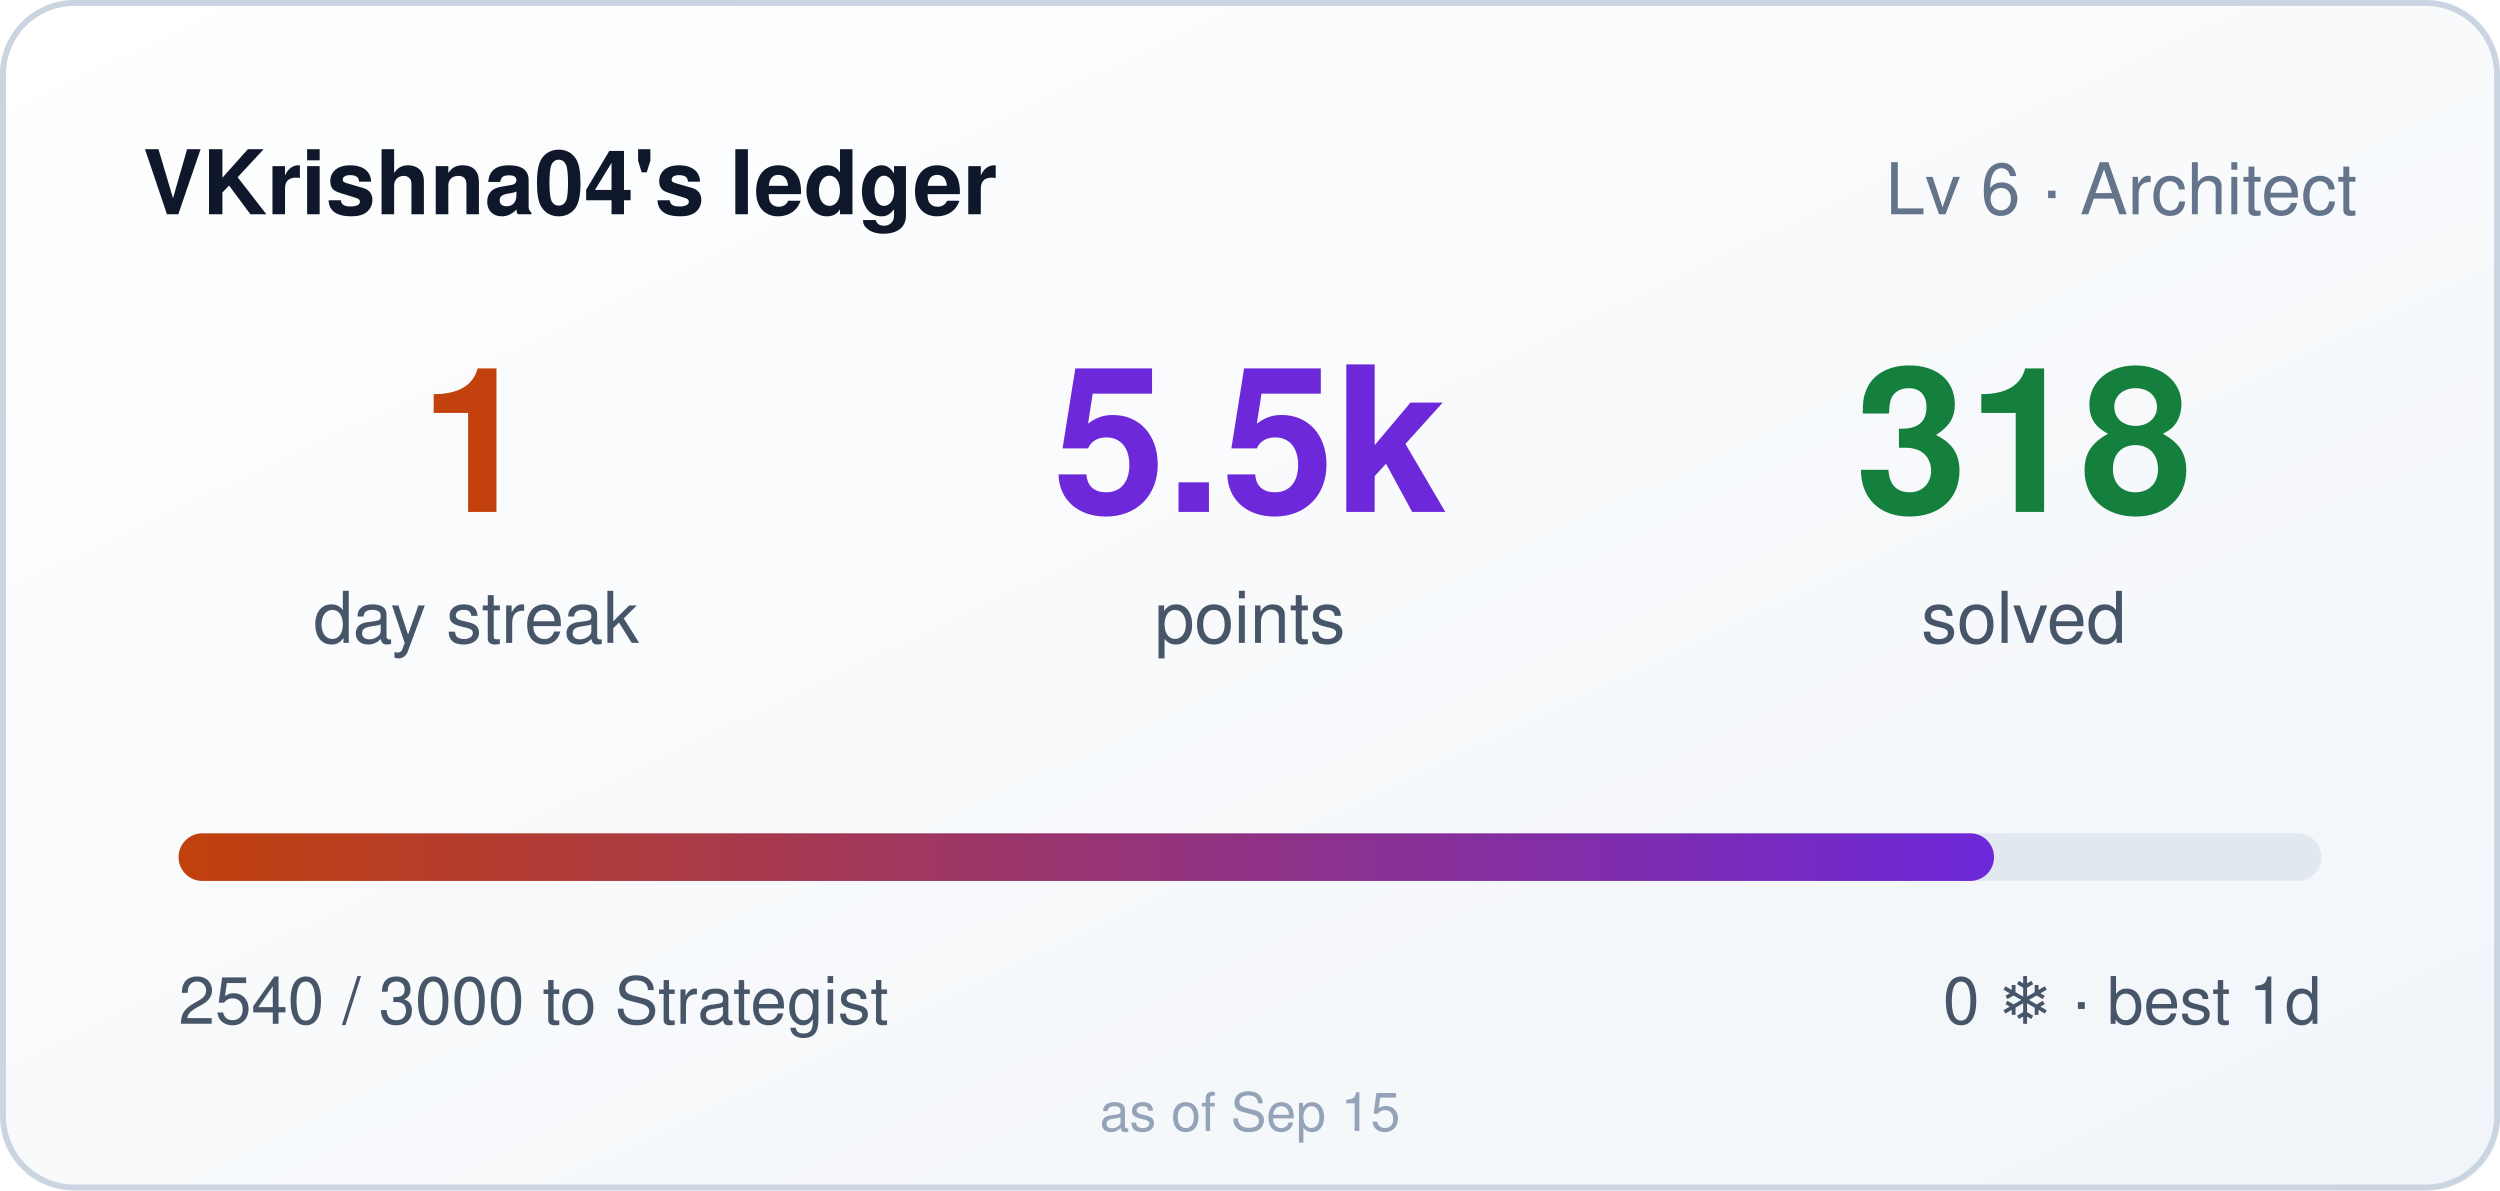
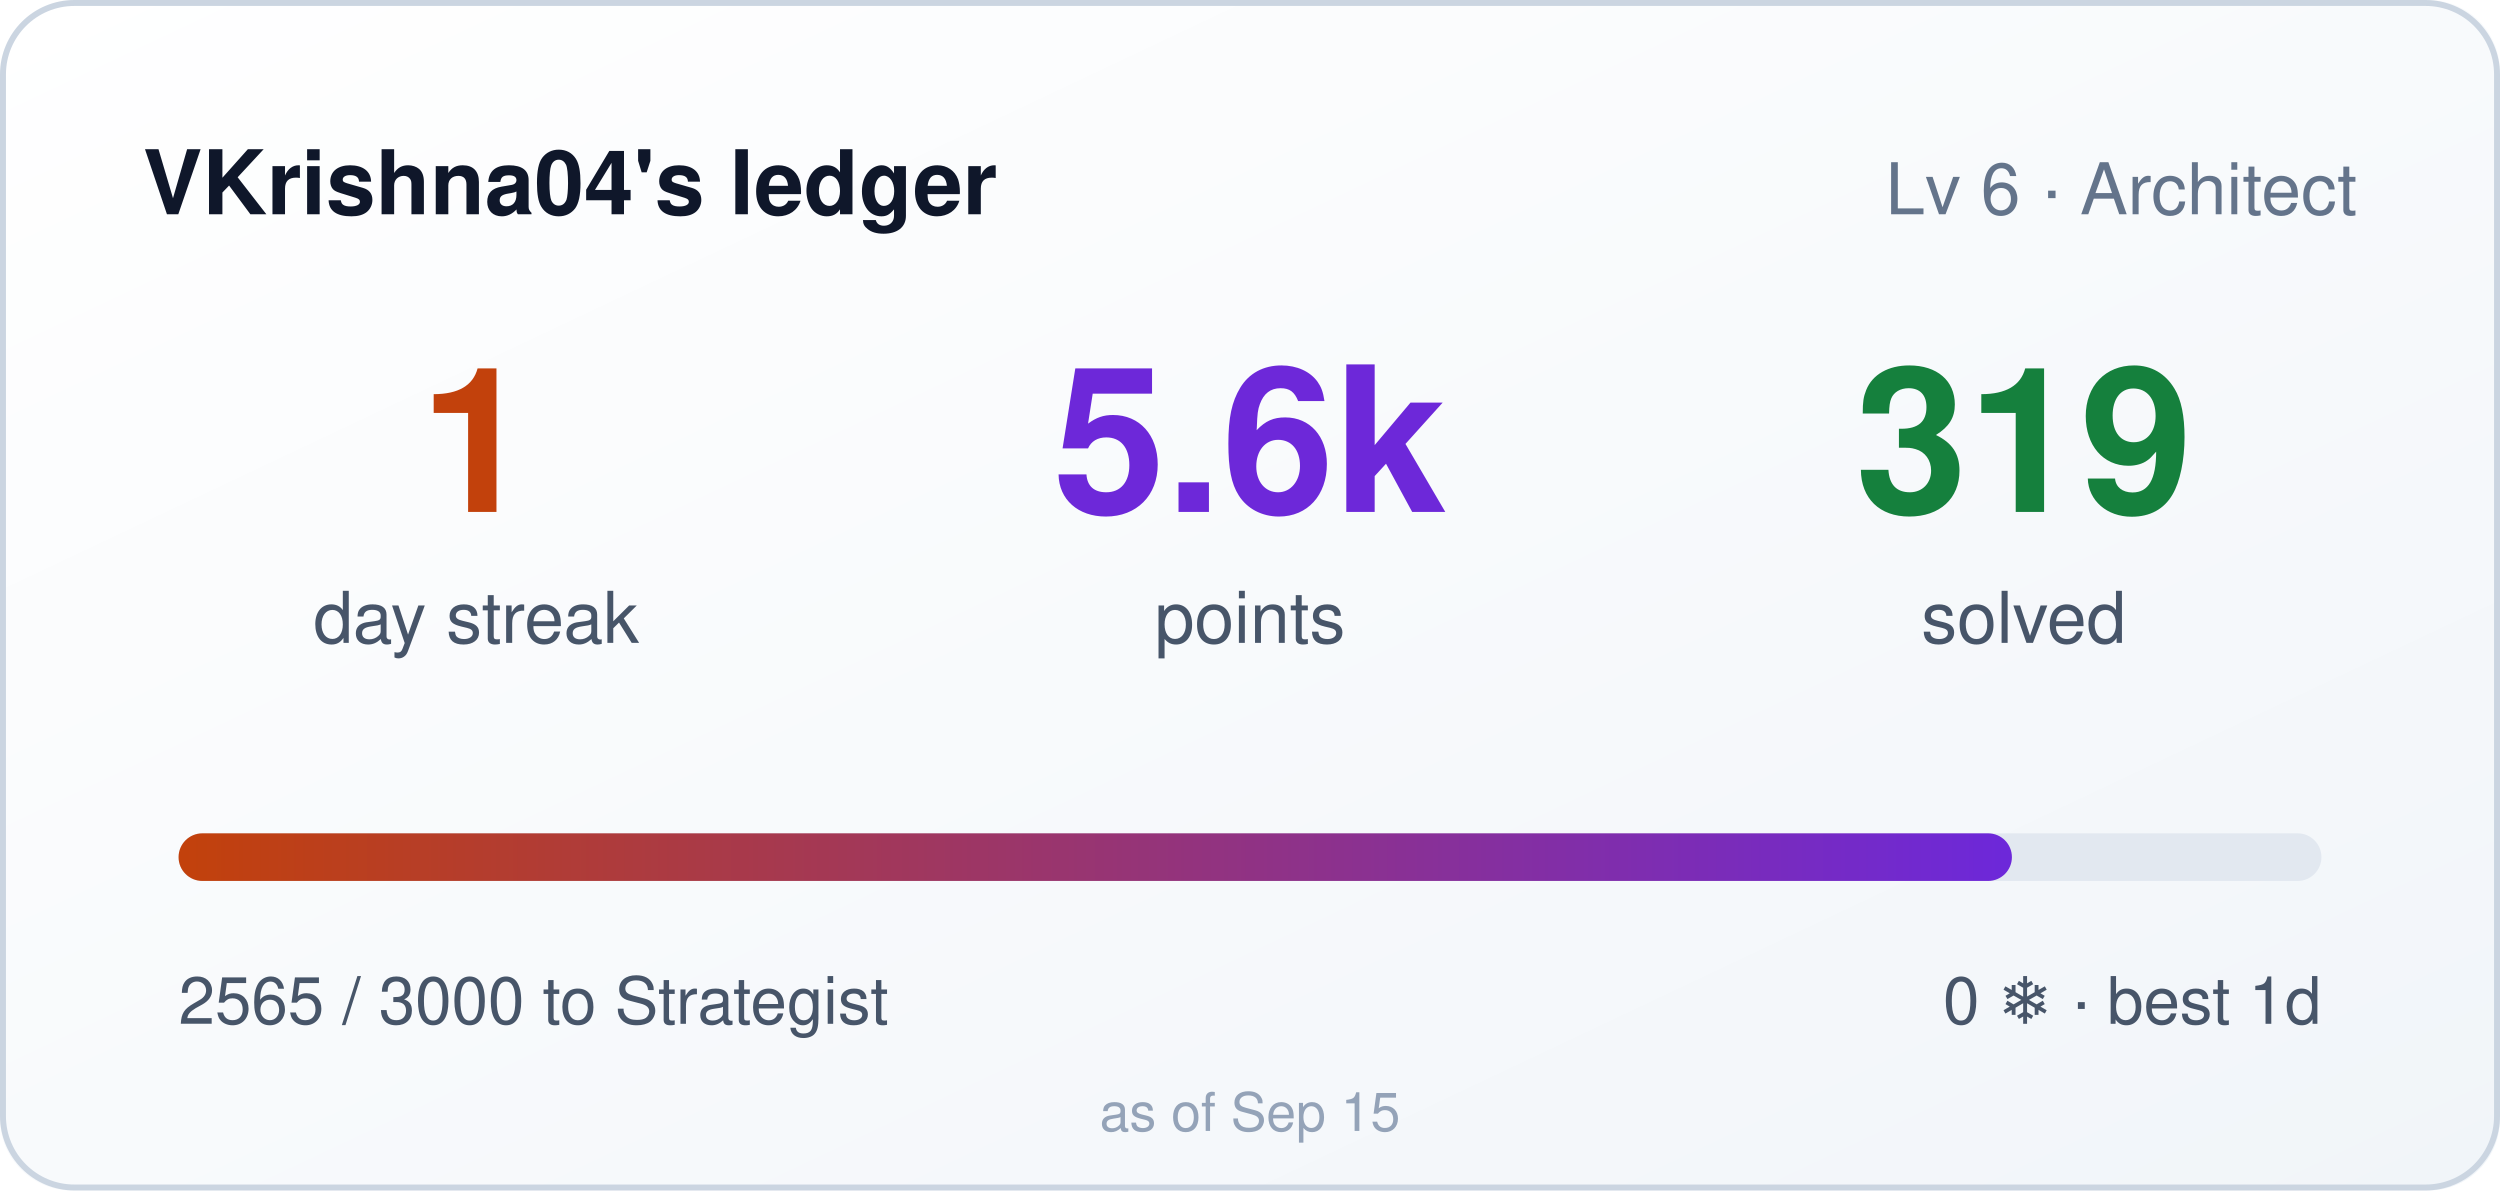
- <svg xmlns="http://www.w3.org/2000/svg" width="420" height="200" role="img" aria-label="VKrishna04's ledger: 1 day streak, 5540 points">
+ <svg xmlns="http://www.w3.org/2000/svg" width="420" height="200" role="img" aria-label="VKrishna04's ledger: 1 day streak, 5565 points">
  <style>
    .bar,.n{transform-box:fill-box}
    .bar{transform-origin:left center}
    @media (prefers-reduced-motion: no-preference){
      .bar{animation:cl-grow .9s cubic-bezier(.22,1,.36,1) both}
      .n{animation:cl-rise .5s ease-out both}
      .n2{animation-delay:.08s}
      .n3{animation-delay:.16s}
    }
    @keyframes cl-grow{from{transform:scaleX(0)}to{transform:scaleX(1)}}
    @keyframes cl-rise{from{opacity:0;transform:translateY(6px)}to{opacity:1;transform:none}}
  </style>
  <defs>
    <linearGradient id="bg" x1="0" y1="0" x2="1" y2="1">
      <stop offset="0" stop-color="#ffffff" />
      <stop offset="1" stop-color="#f1f5f9" />
    </linearGradient>
    <linearGradient id="bar" x1="0" y1="0" x2="1" y2="0">
      <stop offset="0" stop-color="#c2410c" />
      <stop offset="1" stop-color="#6d28d9" />
    </linearGradient>
  </defs>
  <rect width="420" height="200" rx="12" fill="url(#bg)" />
  <rect x="0.5" y="0.5" width="419" height="199" rx="12" fill="none" stroke="#cbd5e1" />
  <text x="24" y="36" fill="#0f172a" font-size="15" font-weight="600" font-family="Segoe UI,Helvetica,Arial,sans-serif">VKrishna04's ledger</text>
  <text x="396" y="36" fill="#64748b" font-size="12" text-anchor="end" font-family="Segoe UI,Helvetica,Arial,sans-serif">Lv 6 · Architect</text>
  <g font-family="Segoe UI,Helvetica,Arial,sans-serif">
    <text class="n n1" x="80" y="86" fill="#c2410c" font-size="34" font-weight="700" text-anchor="middle">1</text>
    <text x="80" y="108" fill="#475569" font-size="12" text-anchor="middle">day streak</text>
-     <text class="n n2" x="210" y="86" fill="#6d28d9" font-size="34" font-weight="700" text-anchor="middle">5.5k</text>
+     <text class="n n2" x="210" y="86" fill="#6d28d9" font-size="34" font-weight="700" text-anchor="middle">5.6k</text>
    <text x="210" y="108" fill="#475569" font-size="12" text-anchor="middle">points</text>
-     <text class="n n3" x="340" y="86" fill="#15803d" font-size="34" font-weight="700" text-anchor="middle">318</text>
+     <text class="n n3" x="340" y="86" fill="#15803d" font-size="34" font-weight="700" text-anchor="middle">319</text>
    <text x="340" y="108" fill="#475569" font-size="12" text-anchor="middle">solved</text>
  </g>
  <rect x="30" y="140" width="360" height="8" rx="4" fill="#e2e8f0" />
-   <rect class="bar" x="30" y="140" width="305" height="8" rx="4" fill="url(#bar)" />
-   <text x="30" y="172" fill="#475569" font-size="11" font-family="Segoe UI,Helvetica,Arial,sans-serif">2540 / 3000 to Strategist</text>
+   <rect class="bar" x="30" y="140" width="308" height="8" rx="4" fill="url(#bar)" />
+   <text x="30" y="172" fill="#475569" font-size="11" font-family="Segoe UI,Helvetica,Arial,sans-serif">2565 / 3000 to Strategist</text>
  <text x="390" y="172" fill="#475569" font-size="11" text-anchor="end" font-family="Segoe UI,Helvetica,Arial,sans-serif">0 ❄ · best 1d</text>
  <text x="210" y="190" fill="#94a3b8" font-size="9" text-anchor="middle" font-family="Segoe UI,Helvetica,Arial,sans-serif">as of Sep 15</text>
</svg>
